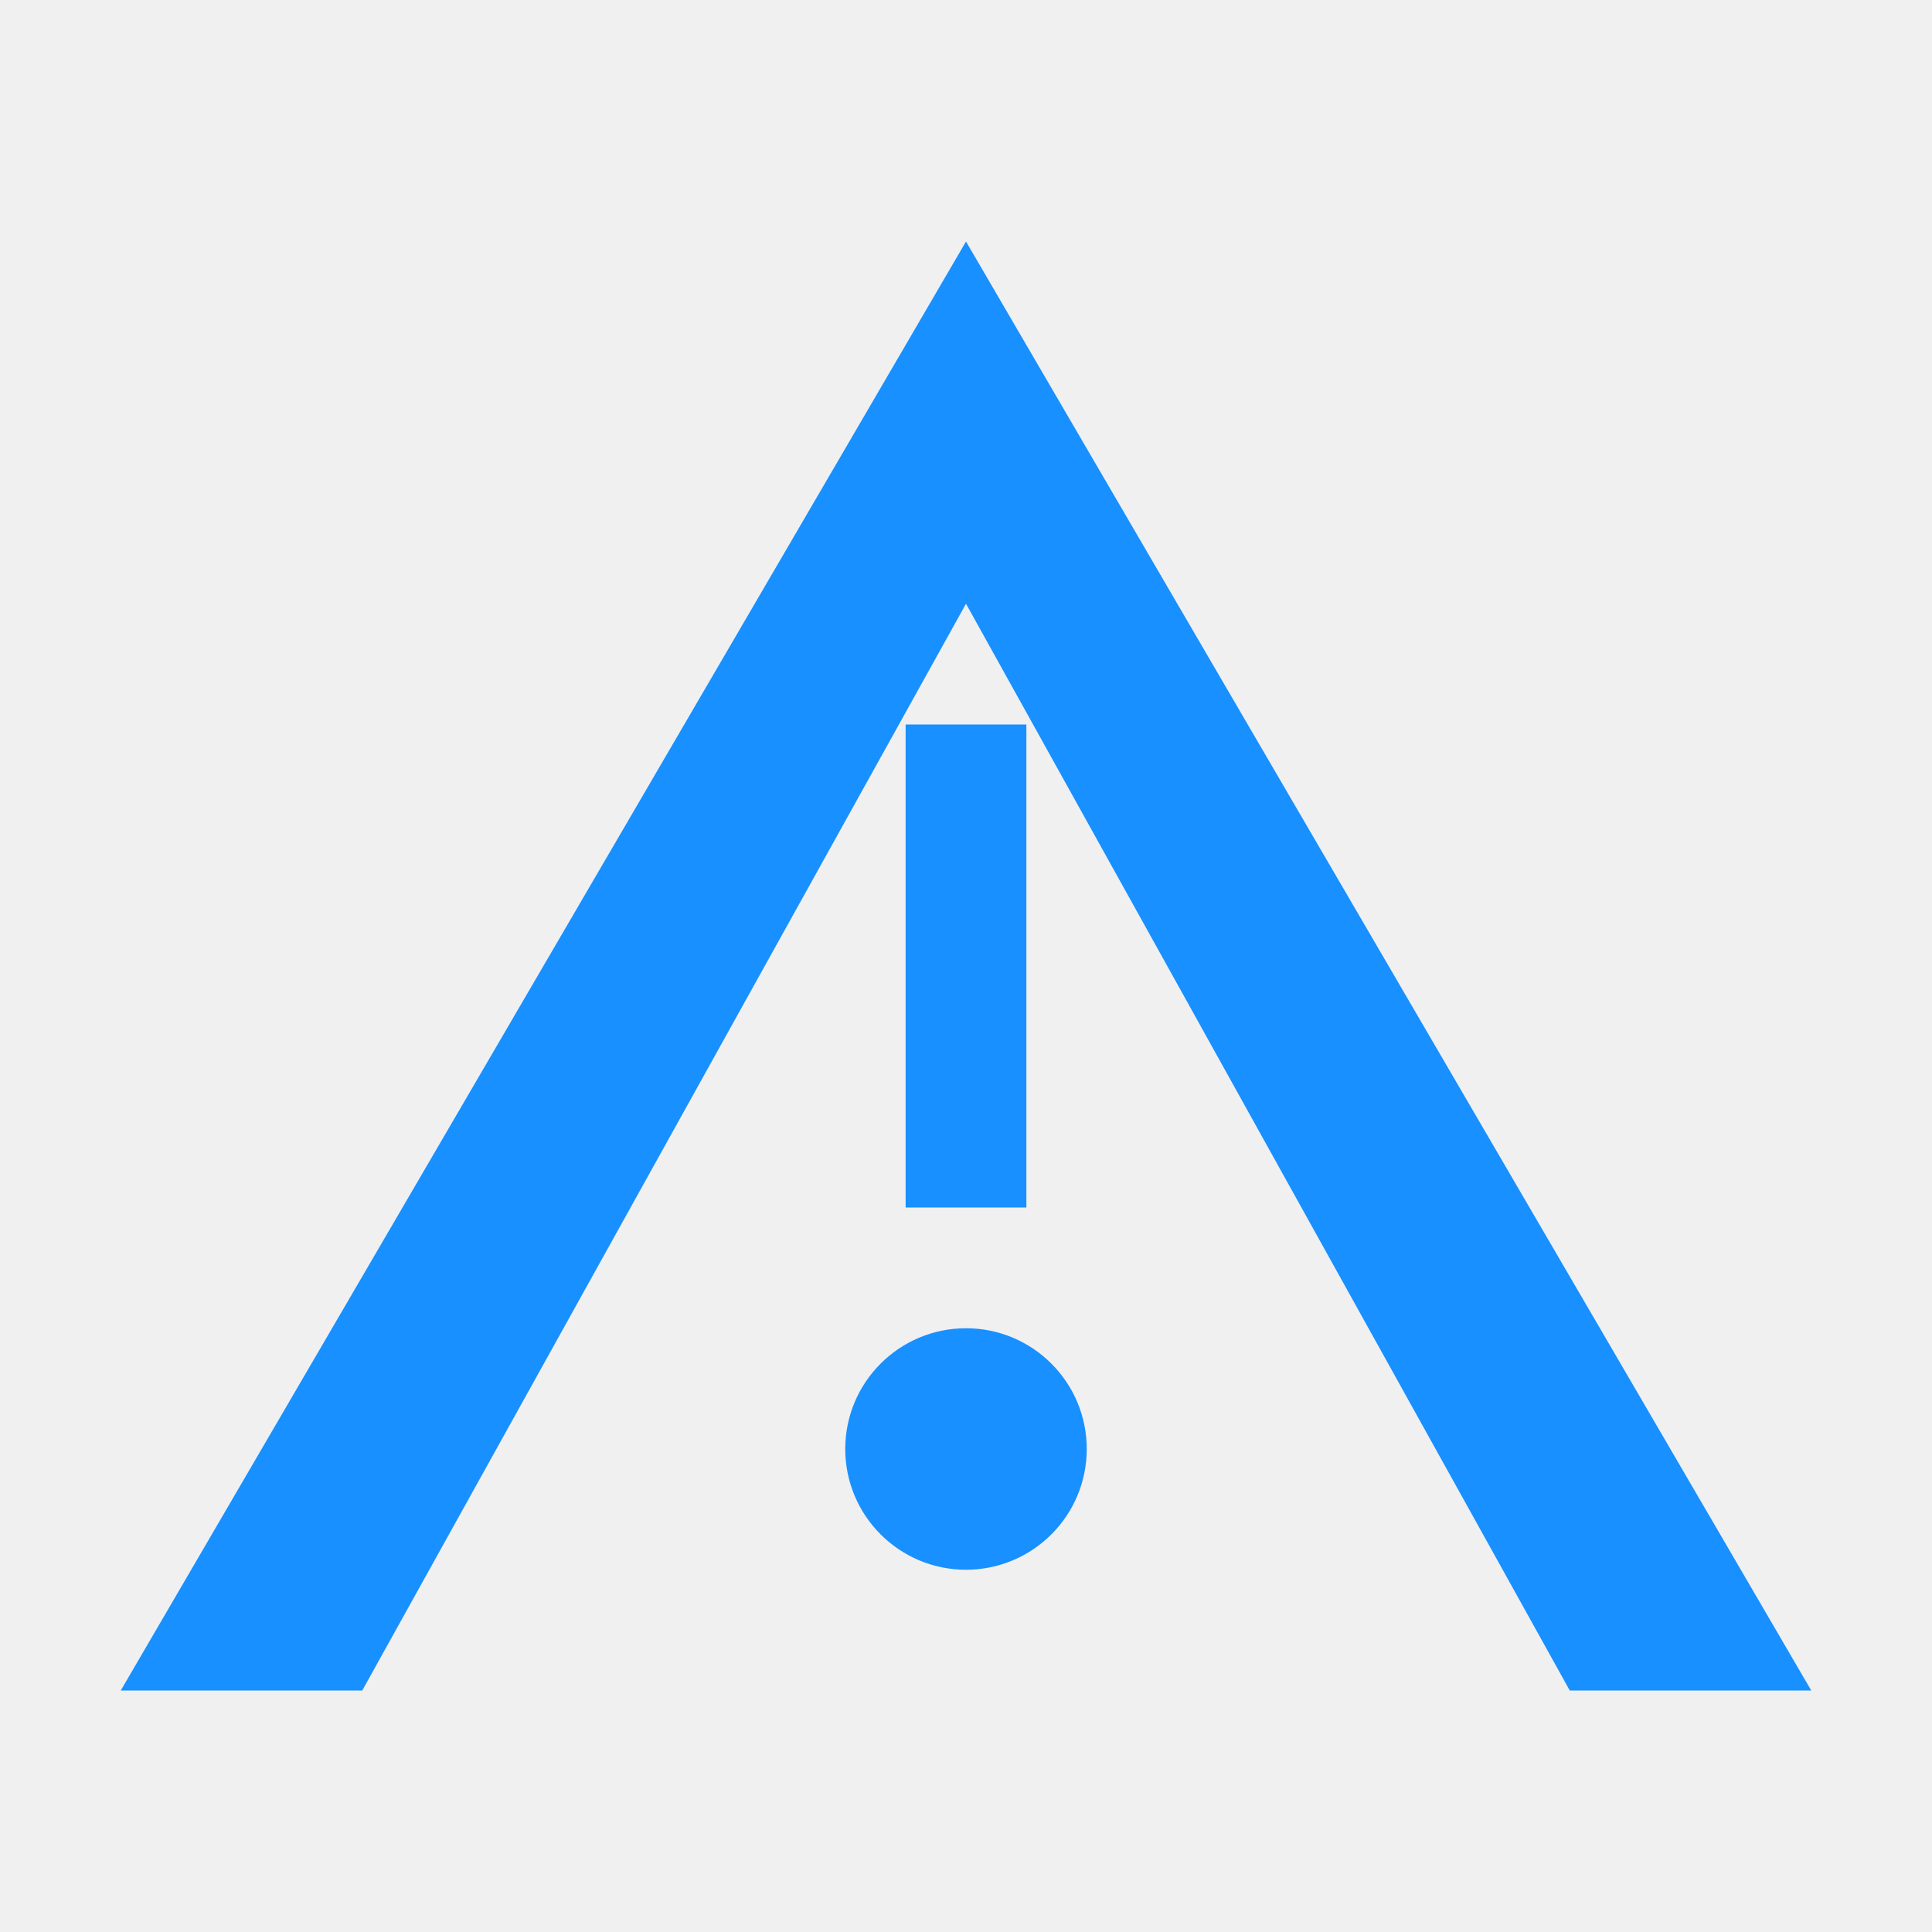
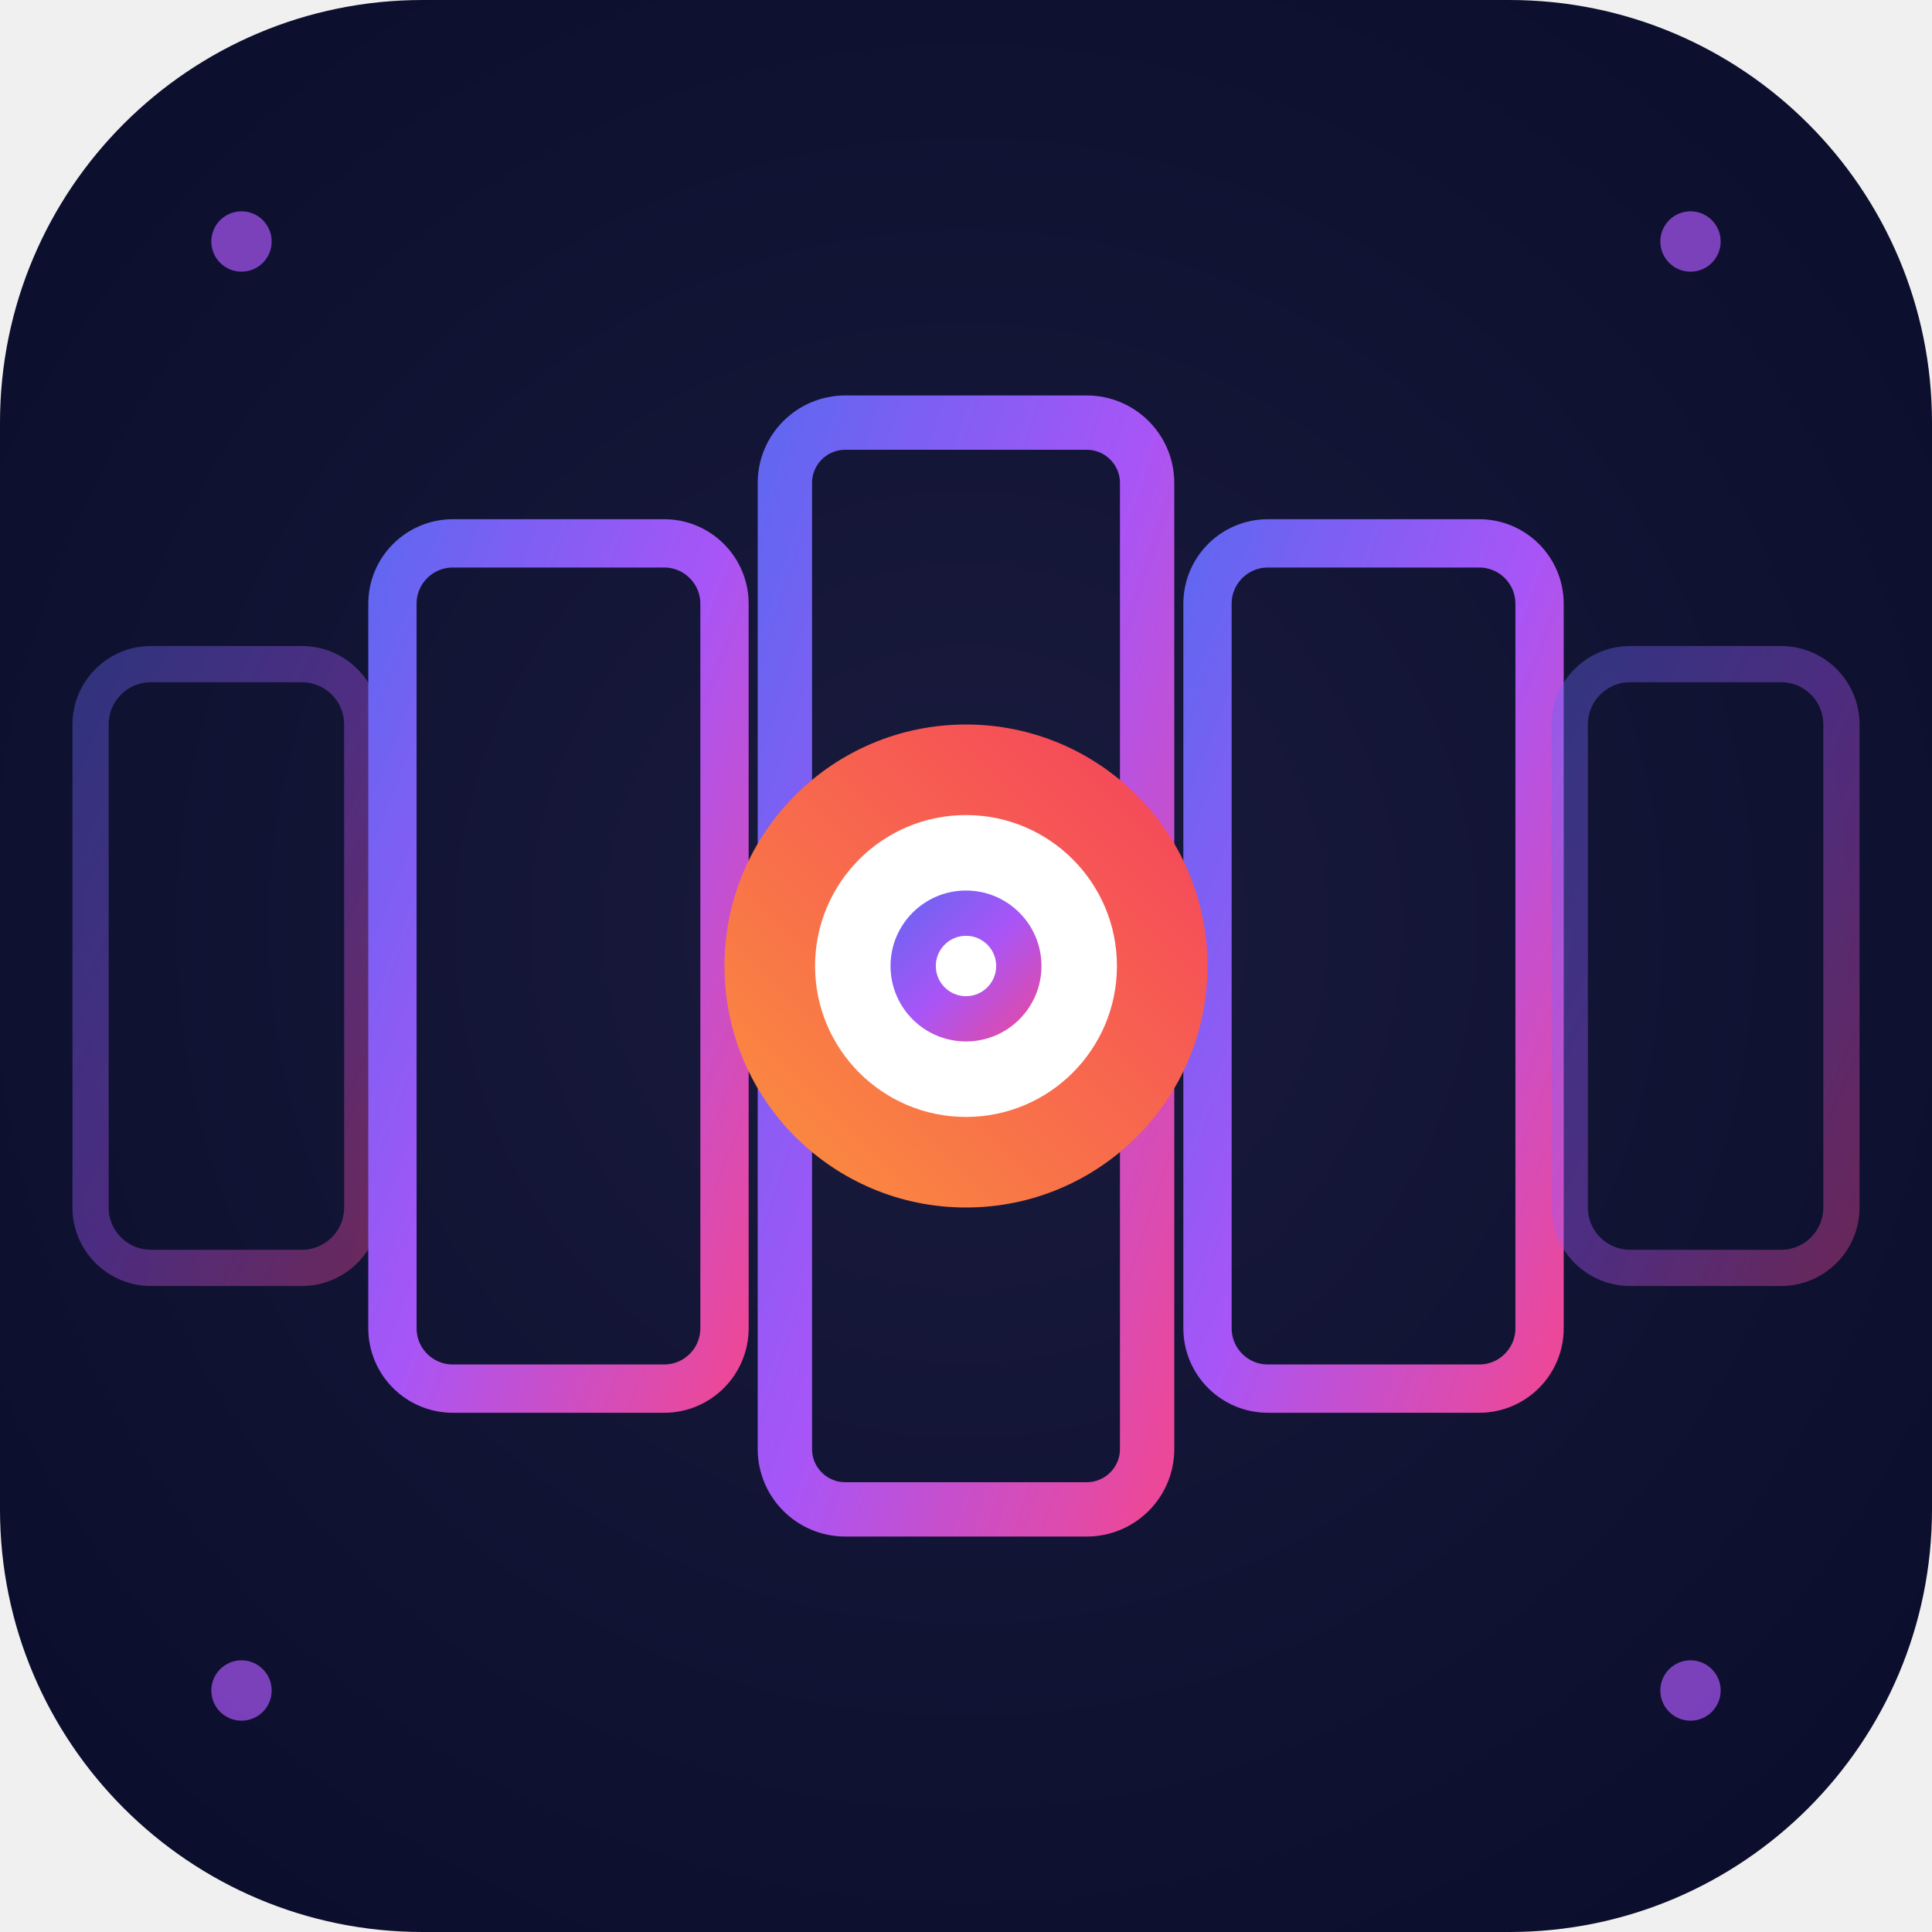
- <svg xmlns="http://www.w3.org/2000/svg" viewBox="0 0 32 32" width="32" height="32" fill="#1890ff">
-   <path d="M16 4L2 28h28L16 4zm0 6l10 18H6L16 10z" />
-   <circle cx="16" cy="24" r="2" />
-   <rect x="15" y="12" width="2" height="8" />
+ <svg xmlns="http://www.w3.org/2000/svg" aria-label="frame-fab" role="img" viewBox="0 0 64 64">
+   <defs>
+     <linearGradient id="favPrimary" x1="0%" x2="100%" y1="0%" y2="100%">
+       <stop offset="0%" stop-color="#6366F1" />
+       <stop offset="50%" stop-color="#A855F7" />
+       <stop offset="100%" stop-color="#EC4899" />
+     </linearGradient>
+     <linearGradient id="favAccent" x1="0%" x2="100%" y1="100%" y2="0%">
+       <stop offset="0%" stop-color="#FB923C" />
+       <stop offset="100%" stop-color="#F43F5E" />
+     </linearGradient>
+     <radialGradient id="favBg" cx="50%" cy="48%" r="62%">
+       <stop offset="0%" stop-color="#1A1B3E" />
+       <stop offset="100%" stop-color="#0B0E2C" />
+     </radialGradient>
+   </defs>
+   <rect width="64" height="64" fill="url(#favBg)" rx="14" />
+   <rect width="9" height="20" x="3" y="22" fill="none" stroke="url(#favPrimary)" stroke-width="1.2" opacity=".4" rx="2" />
+   <rect width="11" height="28" x="13" y="18" fill="none" stroke="url(#favPrimary)" stroke-width="1.6" rx="2" />
+   <rect width="12" height="36" x="26" y="14" fill="none" stroke="url(#favPrimary)" stroke-width="1.8" rx="2" />
+   <rect width="11" height="28" x="40" y="18" fill="none" stroke="url(#favPrimary)" stroke-width="1.6" rx="2" />
+   <rect width="9" height="20" x="52" y="22" fill="none" stroke="url(#favPrimary)" stroke-width="1.2" opacity=".4" rx="2" />
+   <g transform="translate(32 32)">
+     <circle r="8" fill="url(#favAccent)" />
+     <circle r="5" fill="#FFF" />
+     <circle r="2.5" fill="url(#favPrimary)" />
+     <circle r="1" fill="#FFF" />
+   </g>
+   <circle cx="8" cy="8" r="1" fill="#A855F7" opacity=".7" />
+   <circle cx="56" cy="8" r="1" fill="#A855F7" opacity=".7" />
+   <circle cx="8" cy="56" r="1" fill="#A855F7" opacity=".7" />
+   <circle cx="56" cy="56" r="1" fill="#A855F7" opacity=".7" />
</svg>
